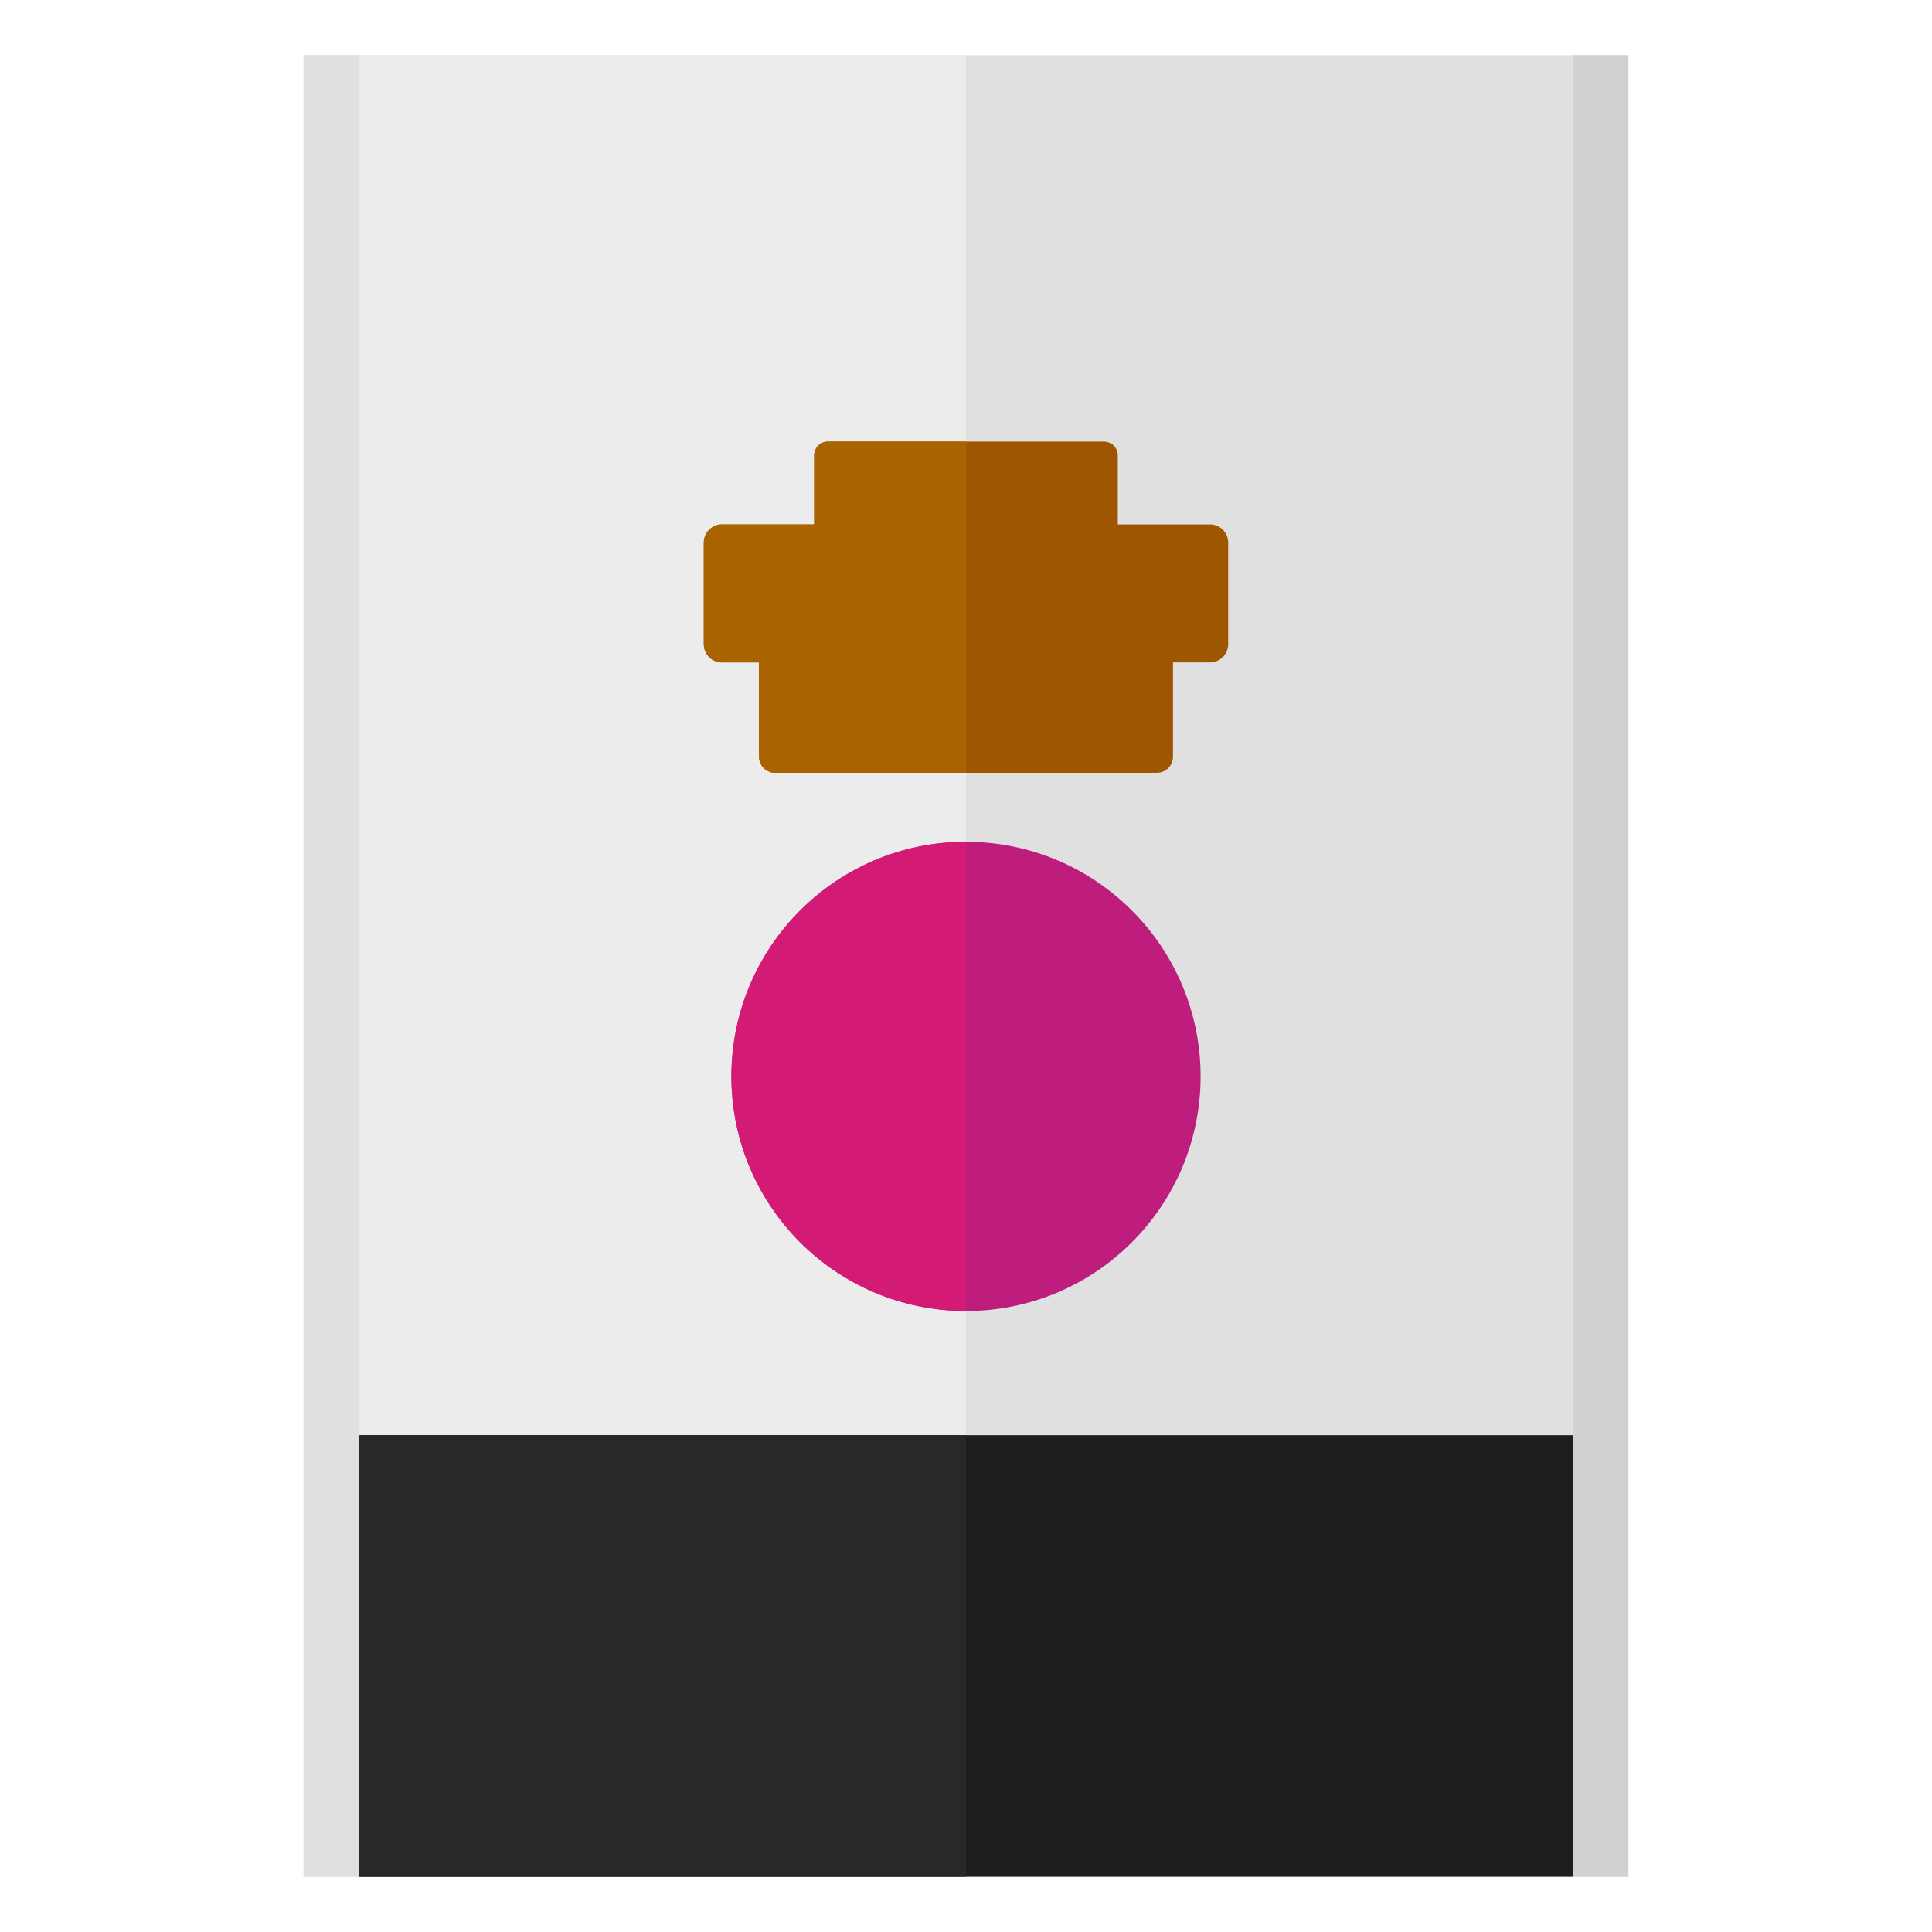
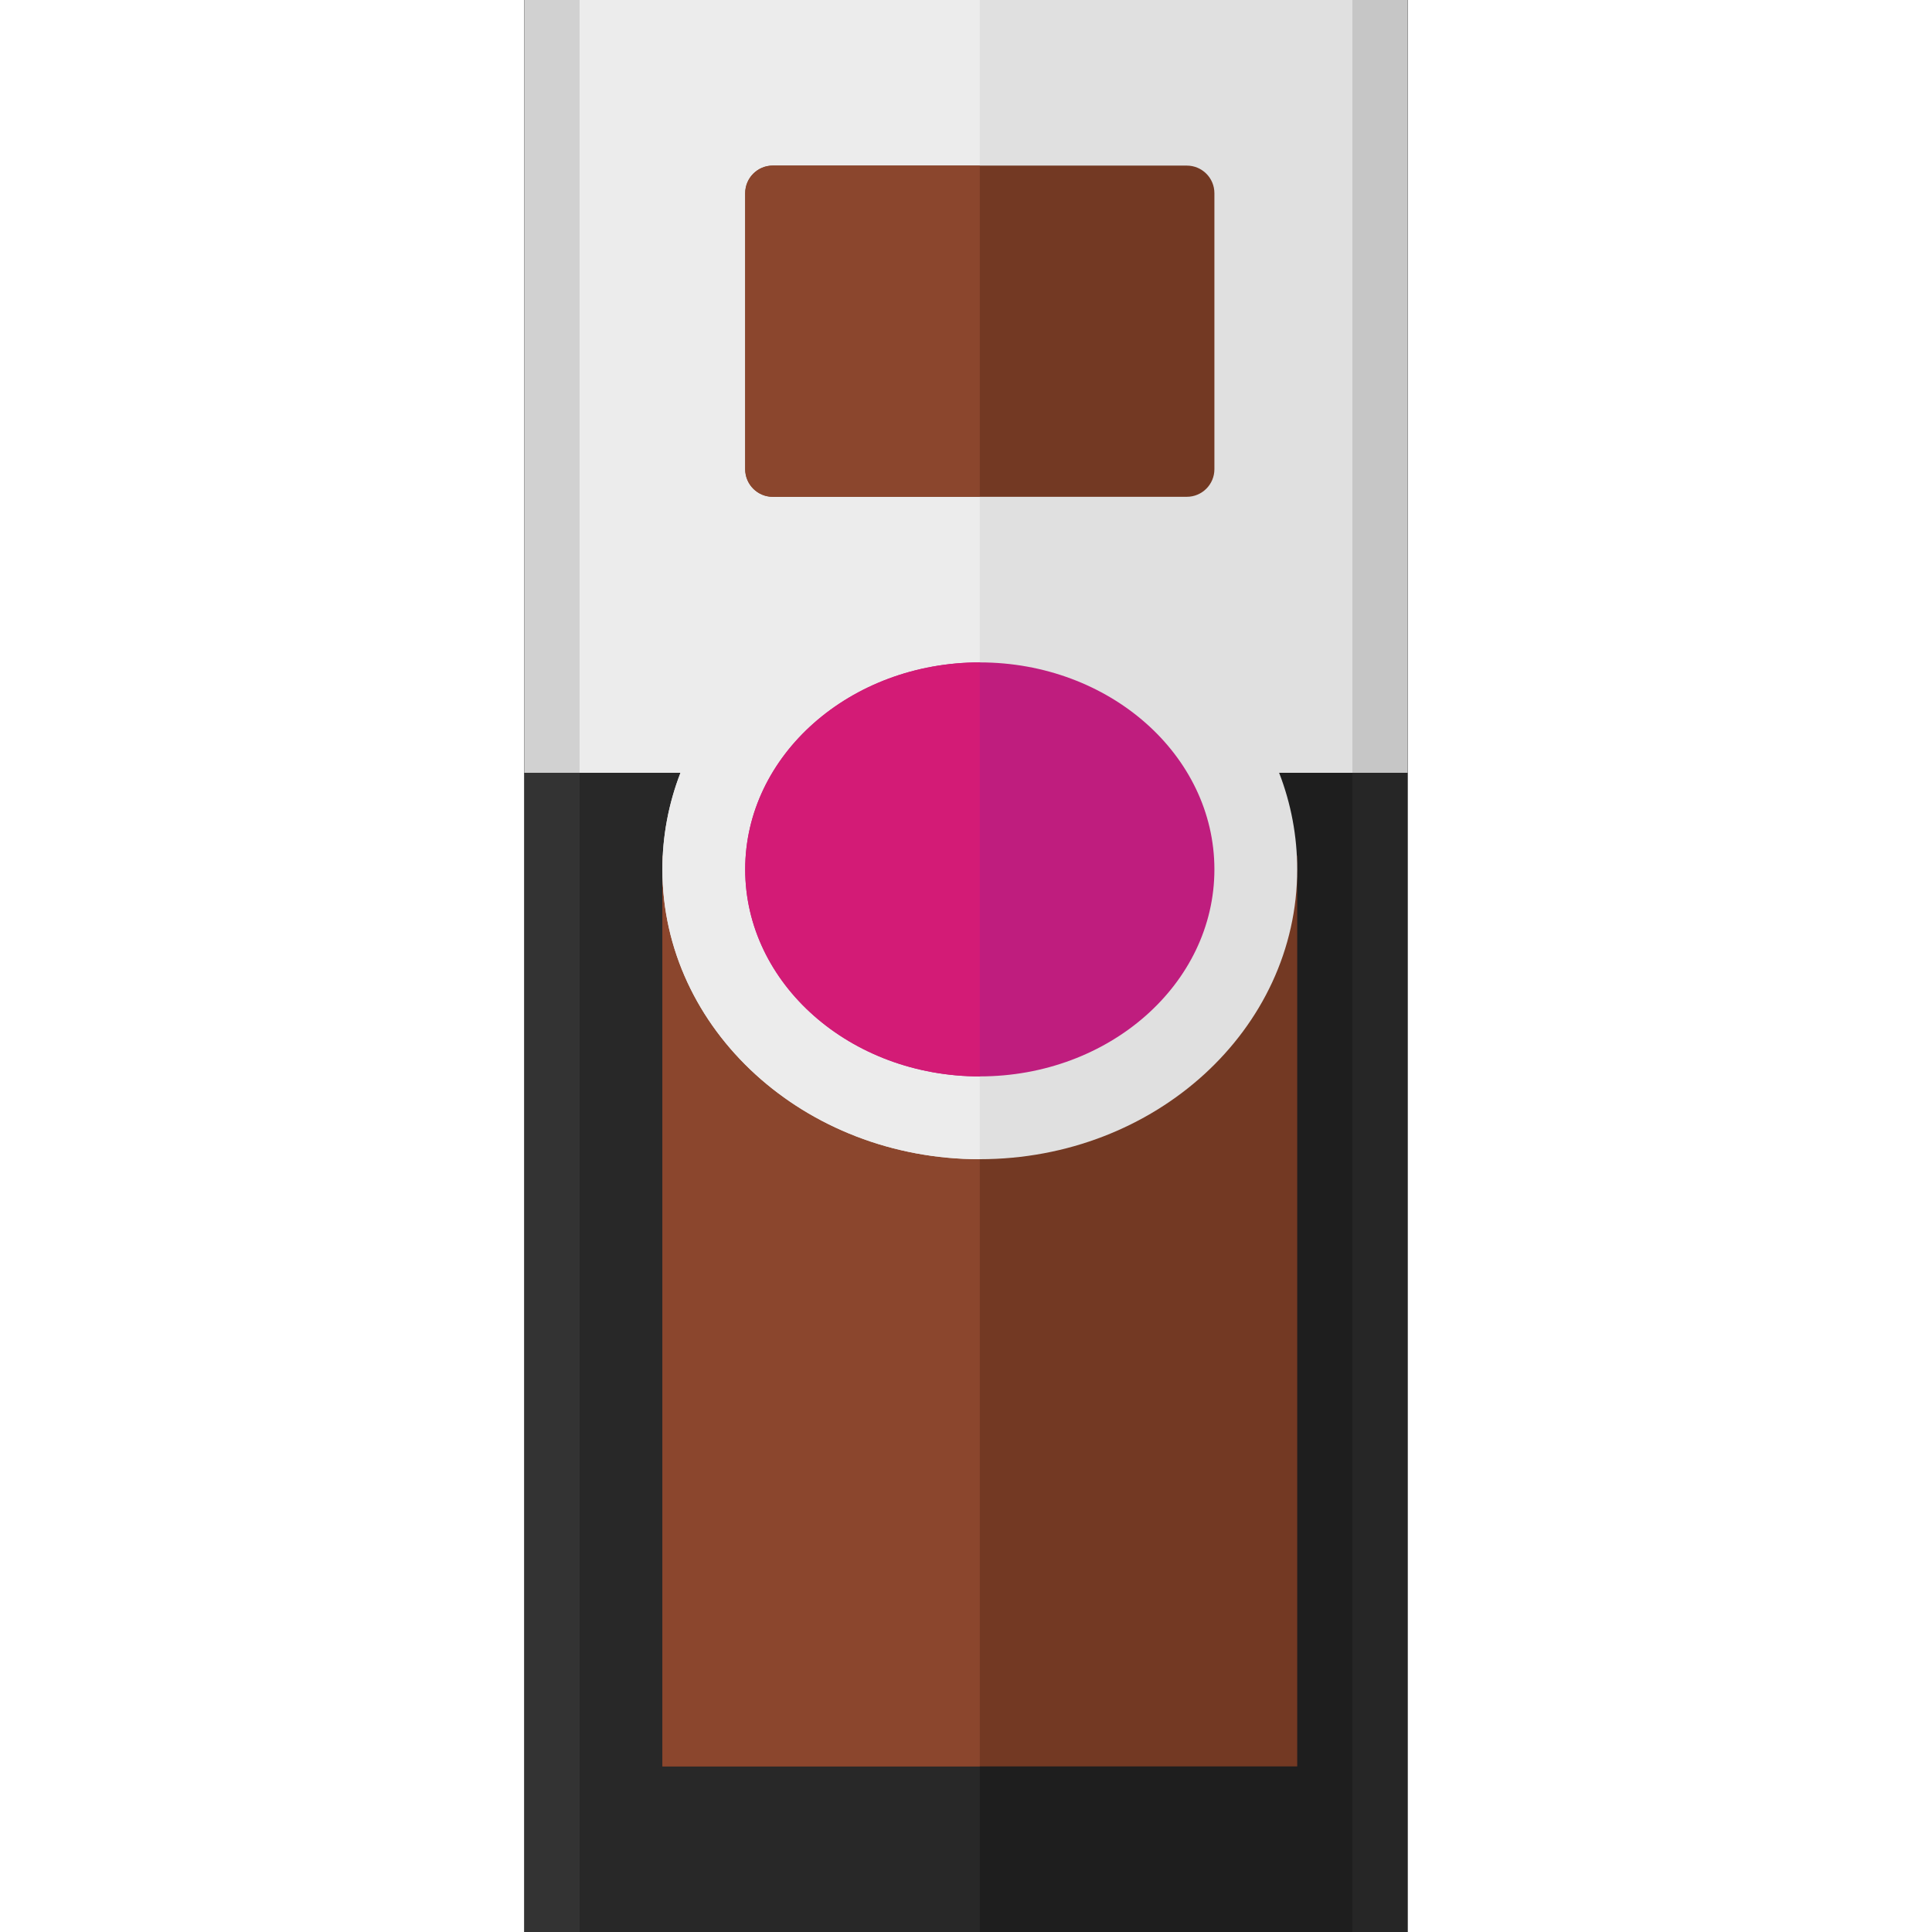
<svg xmlns="http://www.w3.org/2000/svg" version="1.1" viewBox="0 0 140 140">
-   <rect x="22" y="4" width="96" height="132" fill="#e0e0e0" />
-   <rect x="22" y="4" width="48" height="132" fill="#ececec" />
-   <rect x="114" y="4" width="4" height="132" fill="#d1d1d1" />
-   <rect x="22" y="4" width="4" height="132" fill="#e0e0e0" />
-   <circle cx="70" cy="78" r="17" fill="#bf1d7e" />
-   <path d="M53,78A17,17,0,0,0,70,95V61A17,17,0,0,0,53,78Z" fill="#d31b76" />
-   <rect x="26" y="104" width="88" height="32" fill="#1e1e1e" />
-   <rect x="26" y="104" width="44" height="32" fill="#282828" />
-   <path d="M87.69,38H81V33a1,1,0,0,0-1-1H60a1,1,0,0,0-1,1v5H52.31A1.32,1.32,0,0,0,51,39.31v7.37A1.32,1.32,0,0,0,52.31,48H55v6.83A1.17,1.17,0,0,0,56.17,56H83.83A1.17,1.17,0,0,0,85,54.83V48h2.69A1.32,1.32,0,0,0,89,46.69V39.31A1.32,1.32,0,0,0,87.69,38Z" fill="#9e5600" />
-   <path d="M70,32H60a1,1,0,0,0-1,1v5H52.31A1.32,1.32,0,0,0,51,39.31v7.37A1.32,1.32,0,0,0,52.31,48H55v6.83A1.17,1.17,0,0,0,56.17,56H70Z" fill="#a96300" />
+   <rect x="38" width="64" height="140" fill="#1e1e1e" />
+   <rect x="38" width="33" height="140" fill="#282828" />
+   <rect x="48" y="62" width="46" height="66" fill="#733923" />
+   <rect x="48" y="62" width="23" height="66" fill="#8b462d" />
+   <path d="M102,0H38V56H49.31A19.33,19.33,0,0,0,48,63c0,11.6,10.3,21,23,21s23-9.4,23-21a19.33,19.33,0,0,0-1.31-7H102Z" fill="#e0e0e0" />
+   <path d="M38,0V56H49.31A19.33,19.33,0,0,0,48,63c0,11.6,10.3,21,23,21V0Z" fill="#ececec" />
+   <rect x="98" width="4" height="140" fill="#262626" />
+   <rect x="38" width="4" height="140" fill="#333" />
+   <rect x="38" width="4" height="56" fill="#d1d1d1" />
+   <rect x="98" width="4" height="56" fill="#c6c6c6" />
+   <ellipse cx="71" cy="63" rx="17" ry="15" fill="#bf1d7e" />
+   <path d="M54,63c0,8.28,7.61,15,17,15V48C61.61,48,54,54.72,54,63Z" fill="#d31b76" />
+   <rect x="54" y="12" width="34" height="24" rx="2" ry="2" fill="#733923" />
+   <path d="M71,12H56a2,2,0,0,0-2,2V34a2,2,0,0,0,2,2H71Z" fill="#8b462d" />
</svg>
